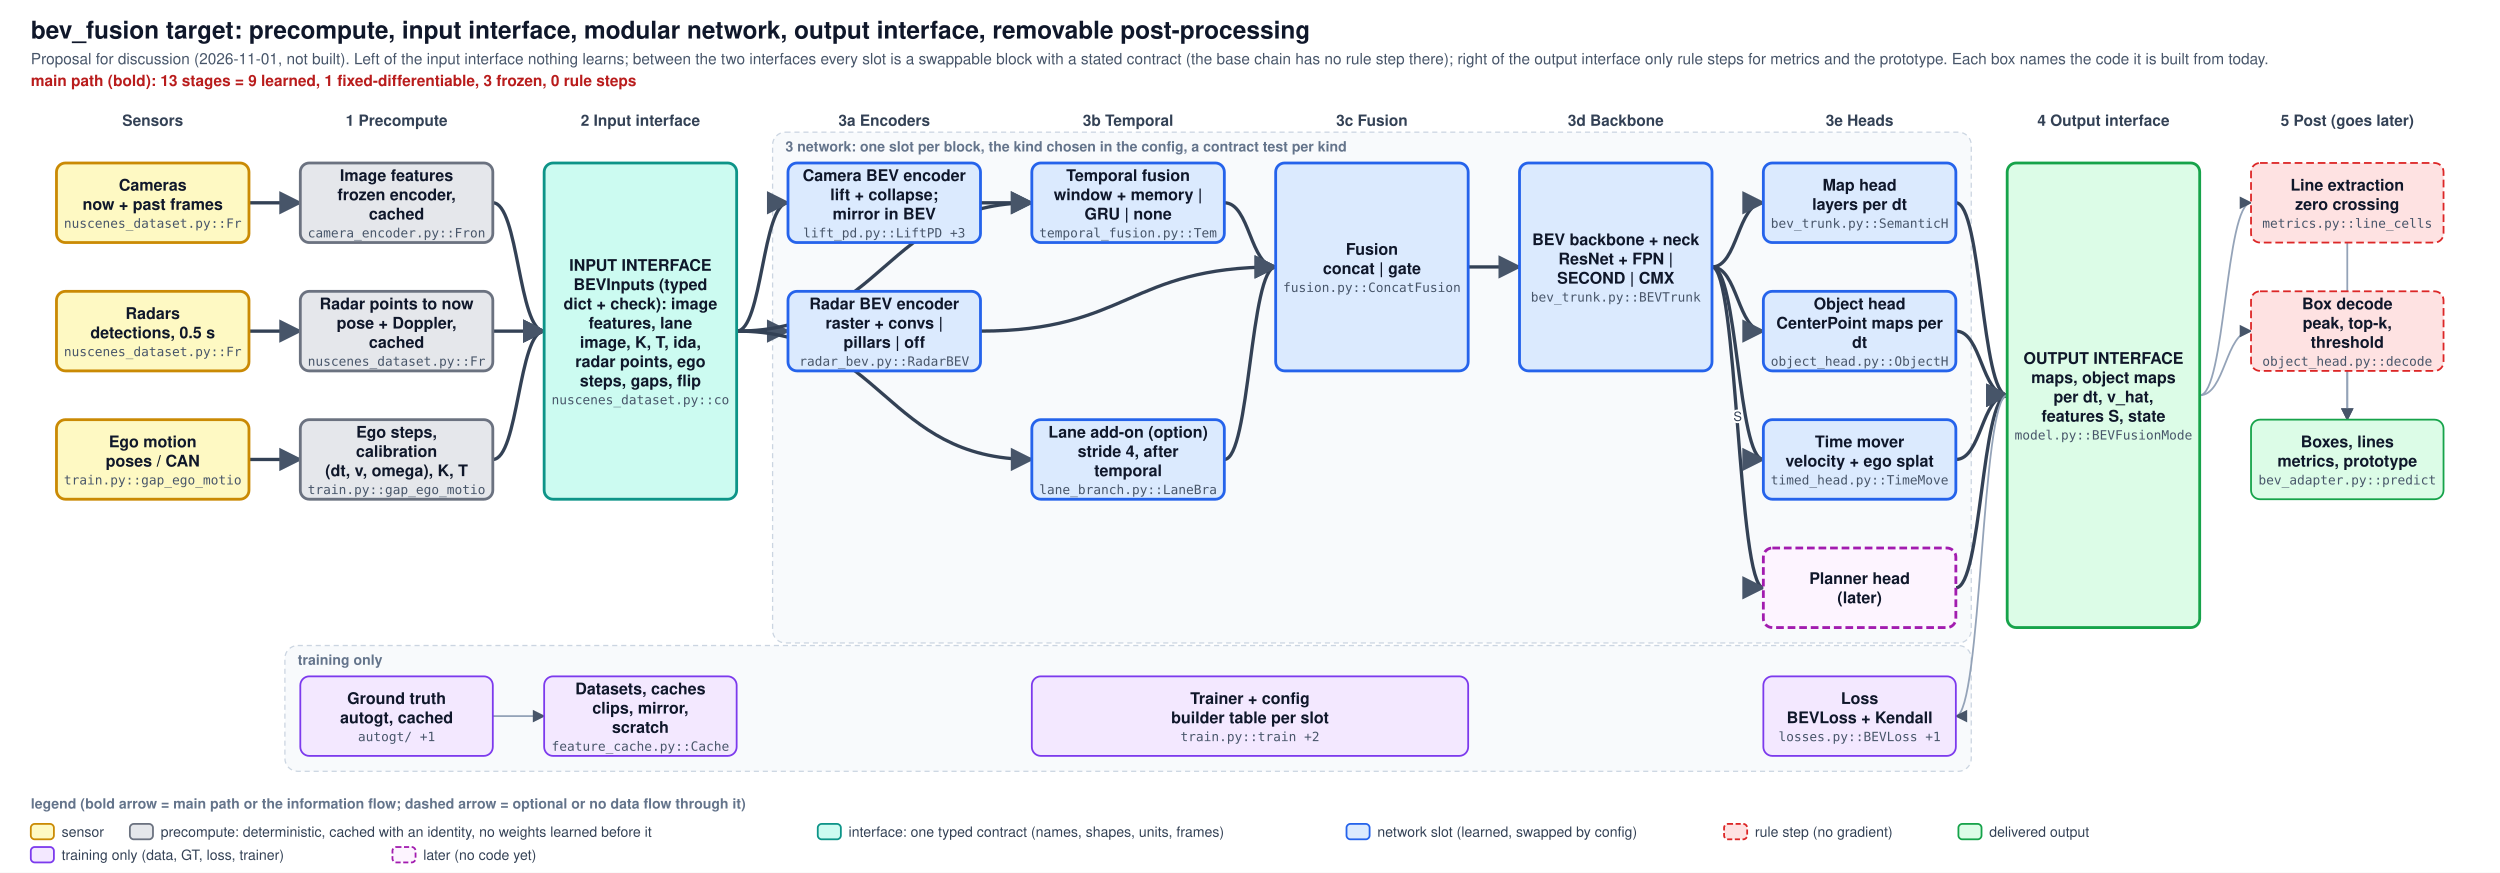
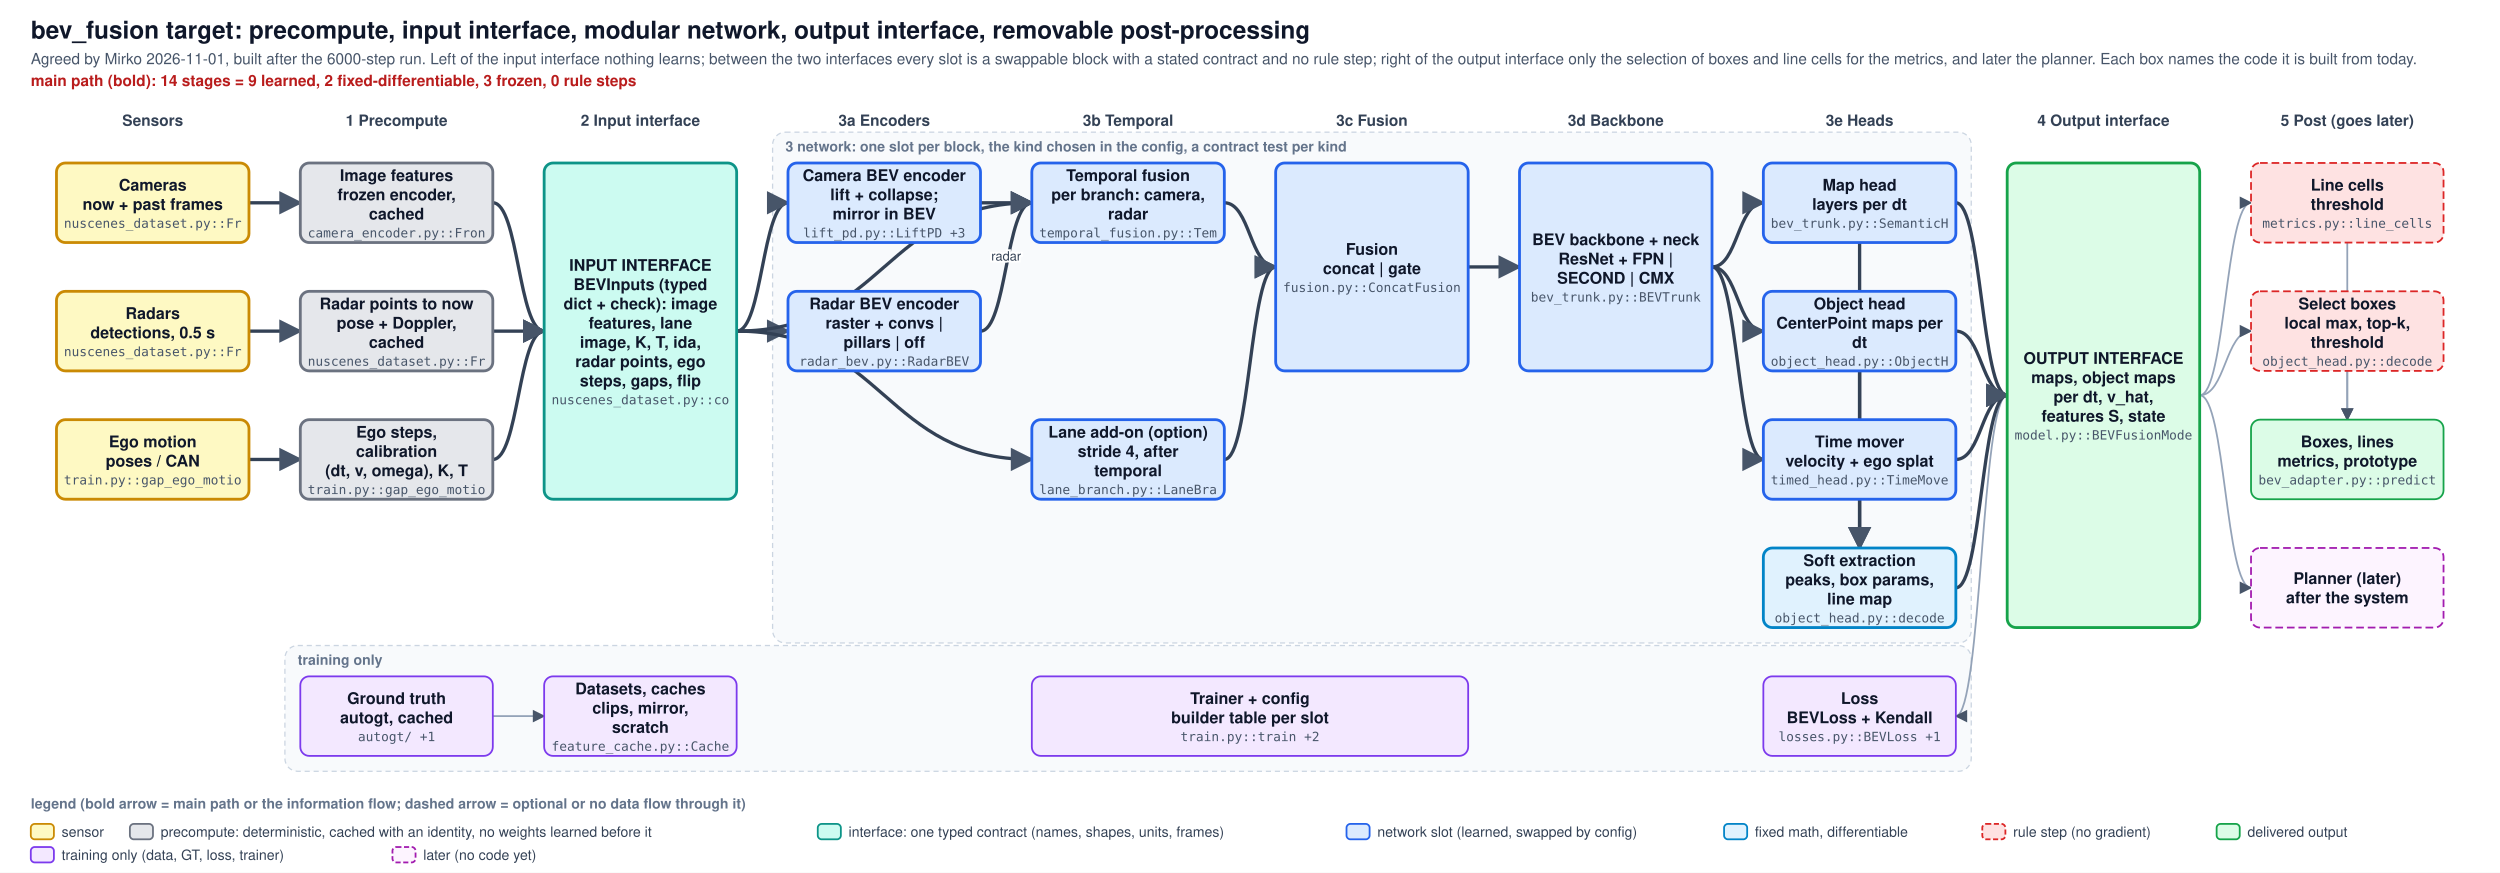
<svg xmlns="http://www.w3.org/2000/svg" viewBox="0 0 1948 680" width="1948" height="680" font-family="Segoe UI, Helvetica, Arial, sans-serif">
  <defs>
    <marker id="ah" viewBox="0 0 10 10" refX="9" refY="5" markerWidth="7" markerHeight="7" orient="auto-start-reverse">
      <path d="M0,0 L10,5 L0,10 z" fill="#475569" />
    </marker>
  </defs>
  <rect width="1948" height="680" fill="#ffffff" />
  <text x="24" y="30" font-size="19" font-weight="700" fill="#0f172a">bev_fusion target: precompute, input interface, modular network, output interface, removable post-processing</text>
-   <text x="24" y="50" font-size="12" fill="#475569">Proposal for discussion (2026-11-01, not built). Left of the input interface nothing learns; between the two interfaces every slot is a swappable block with a stated contract (the base chain has no rule step there); right of the output interface only rule steps for metrics and the prototype. Each box names the code it is built from today.</text>
-   <text x="24" y="67" font-size="12" font-weight="600" fill="#b91c1c">main path (bold): 13 stages = 9 learned, 1 fixed-differentiable, 3 frozen, 0 rule steps</text>
+   <text x="24" y="50" font-size="12" fill="#475569">Agreed by Mirko 2026-11-01, built after the 6000-step run. Left of the input interface nothing learns; between the two interfaces every slot is a swappable block with a stated contract and no rule step; right of the output interface only the selection of boxes and line cells for the metrics, and later the planner. Each box names the code it is built from today.</text>
+   <text x="24" y="67" font-size="12" font-weight="600" fill="#b91c1c">main path (bold): 14 stages = 9 learned, 2 fixed-differentiable, 3 frozen, 0 rule steps</text>
  <text x="119.0" y="98" font-size="12" font-weight="700" text-anchor="middle" fill="#334155">Sensors</text>
  <text x="309.0" y="98" font-size="12" font-weight="700" text-anchor="middle" fill="#334155">1 Precompute</text>
  <text x="499.0" y="98" font-size="12" font-weight="700" text-anchor="middle" fill="#334155">2 Input interface</text>
  <text x="689.0" y="98" font-size="12" font-weight="700" text-anchor="middle" fill="#334155">3a Encoders</text>
  <text x="879.0" y="98" font-size="12" font-weight="700" text-anchor="middle" fill="#334155">3b Temporal</text>
  <text x="1069.0" y="98" font-size="12" font-weight="700" text-anchor="middle" fill="#334155">3c Fusion</text>
  <text x="1259.0" y="98" font-size="12" font-weight="700" text-anchor="middle" fill="#334155">3d Backbone</text>
  <text x="1449.0" y="98" font-size="12" font-weight="700" text-anchor="middle" fill="#334155">3e Heads</text>
  <text x="1639.0" y="98" font-size="12" font-weight="700" text-anchor="middle" fill="#334155">4 Output interface</text>
  <text x="1829.0" y="98" font-size="12" font-weight="700" text-anchor="middle" fill="#334155">5 Post (goes later)</text>
  <rect x="602.0" y="103.0" width="934.0" height="398.0" rx="10" fill="#f8fafc" stroke="#cbd5e1" stroke-dasharray="4 3" />
  <rect x="222.0" y="503.0" width="1314.0" height="98.0" rx="10" fill="#f8fafc" stroke="#cbd5e1" stroke-dasharray="4 3" />
  <path d="M194.0,158.0 C214.0,158.0 214.0,158.0 234.0,158.0" fill="none" stroke="#334155" stroke-width="2.6" marker-end="url(#ah)" />
  <path d="M194.0,258.0 C214.0,258.0 214.0,258.0 234.0,258.0" fill="none" stroke="#334155" stroke-width="2.6" marker-end="url(#ah)" />
  <path d="M194.0,358.0 C214.0,358.0 214.0,358.0 234.0,358.0" fill="none" stroke="#334155" stroke-width="2.6" marker-end="url(#ah)" />
  <path d="M384.0,158.0 C404.0,158.0 404.0,258.0 424.0,258.0" fill="none" stroke="#334155" stroke-width="2.6" marker-end="url(#ah)" />
  <path d="M384.0,258.0 C404.0,258.0 404.0,258.0 424.0,258.0" fill="none" stroke="#334155" stroke-width="2.6" marker-end="url(#ah)" />
  <path d="M384.0,358.0 C404.0,358.0 404.0,258.0 424.0,258.0" fill="none" stroke="#334155" stroke-width="2.6" marker-end="url(#ah)" />
  <path d="M574.0,258.0 C594.0,258.0 594.0,158.0 614.0,158.0" fill="none" stroke="#334155" stroke-width="2.6" marker-end="url(#ah)" />
  <path d="M574.0,258.0 C594.0,258.0 594.0,258.0 614.0,258.0" fill="none" stroke="#334155" stroke-width="2.6" marker-end="url(#ah)" />
  <path d="M954.0,158.0 C974.0,158.0 974.0,208.0 994.0,208.0" fill="none" stroke="#334155" stroke-width="2.6" marker-end="url(#ah)" />
-   <path d="M764.0,258.0 C879.0,258.0 879.0,208.0 994.0,208.0" fill="none" stroke="#334155" stroke-width="2.6" marker-end="url(#ah)" />
  <path d="M1144.0,208.0 C1164.0,208.0 1164.0,208.0 1184.0,208.0" fill="none" stroke="#334155" stroke-width="2.6" marker-end="url(#ah)" />
  <path d="M1334.0,208.0 C1354.0,208.0 1354.0,158.0 1374.0,158.0" fill="none" stroke="#334155" stroke-width="2.6" marker-end="url(#ah)" />
  <path d="M1334.0,208.0 C1354.0,208.0 1354.0,258.0 1374.0,258.0" fill="none" stroke="#334155" stroke-width="2.6" marker-end="url(#ah)" />
  <path d="M1334.0,208.0 C1354.0,208.0 1354.0,358.0 1374.0,358.0" fill="none" stroke="#334155" stroke-width="2.6" marker-end="url(#ah)" />
-   <path d="M1334.0,208.0 C1354.0,208.0 1354.0,458.0 1374.0,458.0" fill="none" stroke="#334155" stroke-width="2.6" marker-end="url(#ah)" />
  <path d="M1524.0,158.0 C1544.0,158.0 1544.0,308.0 1564.0,308.0" fill="none" stroke="#334155" stroke-width="2.6" marker-end="url(#ah)" />
  <path d="M1524.0,258.0 C1544.0,258.0 1544.0,308.0 1564.0,308.0" fill="none" stroke="#334155" stroke-width="2.6" marker-end="url(#ah)" />
  <path d="M1524.0,358.0 C1544.0,358.0 1544.0,308.0 1564.0,308.0" fill="none" stroke="#334155" stroke-width="2.6" marker-end="url(#ah)" />
-   <path d="M1524.0,458.0 C1544.0,458.0 1544.0,308.0 1564.0,308.0" fill="none" stroke="#334155" stroke-width="2.6" marker-end="url(#ah)" />
  <path d="M1714.0,308.0 C1734.0,308.0 1734.0,158.0 1754.0,158.0" fill="none" stroke="#94a3b8" stroke-width="1.4" marker-end="url(#ah)" />
  <path d="M1714.0,308.0 C1734.0,308.0 1734.0,258.0 1754.0,258.0" fill="none" stroke="#94a3b8" stroke-width="1.4" marker-end="url(#ah)" />
  <path d="M1829.0,189.0 C1829.0,258.0 1829.0,258.0 1829.0,327.0" fill="none" stroke="#94a3b8" stroke-width="1.4" marker-end="url(#ah)" />
  <path d="M1829.0,289.0 C1829.0,308.0 1829.0,308.0 1829.0,327.0" fill="none" stroke="#94a3b8" stroke-width="1.4" marker-end="url(#ah)" />
  <path d="M384.0,558.0 C404.0,558.0 404.0,558.0 424.0,558.0" fill="none" stroke="#94a3b8" stroke-width="1.4" marker-end="url(#ah)" />
  <path d="M1564.0,308.0 C1544.0,308.0 1544.0,558.0 1524.0,558.0" fill="none" stroke="#94a3b8" stroke-width="1.4" marker-end="url(#ah)" />
  <path d="M574.0,258.0 C689.0,258.0 689.0,358.0 804.0,358.0" fill="none" stroke="#334155" stroke-width="2.6" marker-end="url(#ah)" />
  <path d="M954.0,358.0 C974.0,358.0 974.0,208.0 994.0,208.0" fill="none" stroke="#334155" stroke-width="2.6" marker-end="url(#ah)" />
  <path d="M764.0,158.0 C784.0,158.0 784.0,158.0 804.0,158.0" fill="none" stroke="#334155" stroke-width="2.6" marker-end="url(#ah)" />
  <path d="M574.0,258.0 C689.0,258.0 689.0,158.0 804.0,158.0" fill="none" stroke="#334155" stroke-width="2.6" marker-end="url(#ah)" />
+   <path d="M764.0,258.0 C784.0,258.0 784.0,158.0 804.0,158.0" fill="none" stroke="#334155" stroke-width="2.6" marker-end="url(#ah)" />
+   <path d="M1449.0,189.0 C1449.0,308.0 1449.0,308.0 1449.0,427.0" fill="none" stroke="#334155" stroke-width="2.6" marker-end="url(#ah)" />
+   <path d="M1449.0,289.0 C1449.0,358.0 1449.0,358.0 1449.0,427.0" fill="none" stroke="#334155" stroke-width="2.6" marker-end="url(#ah)" />
+   <path d="M1524.0,458.0 C1544.0,458.0 1544.0,308.0 1564.0,308.0" fill="none" stroke="#334155" stroke-width="2.6" marker-end="url(#ah)" />
+   <path d="M1714.0,308.0 C1734.0,308.0 1734.0,458.0 1754.0,458.0" fill="none" stroke="#94a3b8" stroke-width="1.4" marker-end="url(#ah)" />
  <g>
    <rect x="44" y="127.0" width="150" height="62" rx="7" fill="#fef9c3" stroke="#ca8a04" stroke-width="2.2" />
    <text x="119.0" y="148.5" font-size="12.5" font-weight="600" text-anchor="middle" fill="#0f172a">Cameras</text>
    <text x="119.0" y="163.5" font-size="12.5" font-weight="600" text-anchor="middle" fill="#0f172a">now + past frames</text>
    <text x="119.0" y="177.5" font-size="10" text-anchor="middle" fill="#475569" font-family="Consolas, Menlo, monospace">nuscenes_dataset.py::Fr</text>
  </g>
  <g>
    <rect x="44" y="227.0" width="150" height="62" rx="7" fill="#fef9c3" stroke="#ca8a04" stroke-width="2.2" />
    <text x="119.0" y="248.5" font-size="12.5" font-weight="600" text-anchor="middle" fill="#0f172a">Radars</text>
    <text x="119.0" y="263.5" font-size="12.5" font-weight="600" text-anchor="middle" fill="#0f172a">detections, 0.5 s</text>
    <text x="119.0" y="277.5" font-size="10" text-anchor="middle" fill="#475569" font-family="Consolas, Menlo, monospace">nuscenes_dataset.py::Fr</text>
  </g>
  <g>
    <rect x="44" y="327.0" width="150" height="62" rx="7" fill="#fef9c3" stroke="#ca8a04" stroke-width="2.2" />
    <text x="119.0" y="348.5" font-size="12.5" font-weight="600" text-anchor="middle" fill="#0f172a">Ego motion</text>
    <text x="119.0" y="363.5" font-size="12.5" font-weight="600" text-anchor="middle" fill="#0f172a">poses / CAN</text>
    <text x="119.0" y="377.5" font-size="10" text-anchor="middle" fill="#475569" font-family="Consolas, Menlo, monospace">train.py::gap_ego_motio</text>
  </g>
  <g>
    <rect x="234" y="127.0" width="150" height="62" rx="7" fill="#e5e7eb" stroke="#6b7280" stroke-width="2.2" />
    <text x="309.0" y="141.0" font-size="12.5" font-weight="600" text-anchor="middle" fill="#0f172a">Image features</text>
    <text x="309.0" y="156.0" font-size="12.5" font-weight="600" text-anchor="middle" fill="#0f172a">frozen encoder,</text>
    <text x="309.0" y="171.0" font-size="12.5" font-weight="600" text-anchor="middle" fill="#0f172a">cached</text>
    <text x="309.0" y="185.0" font-size="10" text-anchor="middle" fill="#475569" font-family="Consolas, Menlo, monospace">camera_encoder.py::Fron</text>
  </g>
  <g>
    <rect x="234" y="227.0" width="150" height="62" rx="7" fill="#e5e7eb" stroke="#6b7280" stroke-width="2.2" />
    <text x="309.0" y="241.0" font-size="12.5" font-weight="600" text-anchor="middle" fill="#0f172a">Radar points to now</text>
    <text x="309.0" y="256.0" font-size="12.5" font-weight="600" text-anchor="middle" fill="#0f172a">pose + Doppler,</text>
    <text x="309.0" y="271.0" font-size="12.5" font-weight="600" text-anchor="middle" fill="#0f172a">cached</text>
    <text x="309.0" y="285.0" font-size="10" text-anchor="middle" fill="#475569" font-family="Consolas, Menlo, monospace">nuscenes_dataset.py::Fr</text>
  </g>
  <g>
    <rect x="234" y="327.0" width="150" height="62" rx="7" fill="#e5e7eb" stroke="#6b7280" stroke-width="2.2" />
    <text x="309.0" y="341.0" font-size="12.5" font-weight="600" text-anchor="middle" fill="#0f172a">Ego steps,</text>
    <text x="309.0" y="356.0" font-size="12.5" font-weight="600" text-anchor="middle" fill="#0f172a">calibration</text>
    <text x="309.0" y="371.0" font-size="12.5" font-weight="600" text-anchor="middle" fill="#0f172a">(dt, v, omega), K, T</text>
    <text x="309.0" y="385.0" font-size="10" text-anchor="middle" fill="#475569" font-family="Consolas, Menlo, monospace">train.py::gap_ego_motio</text>
  </g>
  <g>
    <rect x="424" y="127.0" width="150" height="262" rx="7" fill="#ccfbf1" stroke="#0d9488" stroke-width="2.2" />
    <text x="499.0" y="211.0" font-size="12.5" font-weight="600" text-anchor="middle" fill="#0f172a">INPUT INTERFACE</text>
    <text x="499.0" y="226.0" font-size="12.5" font-weight="600" text-anchor="middle" fill="#0f172a">BEVInputs (typed</text>
    <text x="499.0" y="241.0" font-size="12.5" font-weight="600" text-anchor="middle" fill="#0f172a">dict + check): image</text>
    <text x="499.0" y="256.0" font-size="12.5" font-weight="600" text-anchor="middle" fill="#0f172a">features, lane</text>
    <text x="499.0" y="271.0" font-size="12.5" font-weight="600" text-anchor="middle" fill="#0f172a">image, K, T, ida,</text>
    <text x="499.0" y="286.0" font-size="12.5" font-weight="600" text-anchor="middle" fill="#0f172a">radar points, ego</text>
    <text x="499.0" y="301.0" font-size="12.5" font-weight="600" text-anchor="middle" fill="#0f172a">steps, gaps, flip</text>
    <text x="499.0" y="315.0" font-size="10" text-anchor="middle" fill="#475569" font-family="Consolas, Menlo, monospace">nuscenes_dataset.py::co</text>
  </g>
  <g>
    <rect x="614" y="127.0" width="150" height="62" rx="7" fill="#dbeafe" stroke="#2563eb" stroke-width="2.2" />
    <text x="689.0" y="141.0" font-size="12.5" font-weight="600" text-anchor="middle" fill="#0f172a">Camera BEV encoder</text>
    <text x="689.0" y="156.0" font-size="12.5" font-weight="600" text-anchor="middle" fill="#0f172a">lift + collapse;</text>
    <text x="689.0" y="171.0" font-size="12.5" font-weight="600" text-anchor="middle" fill="#0f172a">mirror in BEV</text>
    <text x="689.0" y="185.0" font-size="10" text-anchor="middle" fill="#475569" font-family="Consolas, Menlo, monospace">lift_pd.py::LiftPD +3</text>
  </g>
  <g>
    <rect x="614" y="227.0" width="150" height="62" rx="7" fill="#dbeafe" stroke="#2563eb" stroke-width="2.2" />
    <text x="689.0" y="241.0" font-size="12.5" font-weight="600" text-anchor="middle" fill="#0f172a">Radar BEV encoder</text>
    <text x="689.0" y="256.0" font-size="12.5" font-weight="600" text-anchor="middle" fill="#0f172a">raster + convs |</text>
    <text x="689.0" y="271.0" font-size="12.5" font-weight="600" text-anchor="middle" fill="#0f172a">pillars | off</text>
    <text x="689.0" y="285.0" font-size="10" text-anchor="middle" fill="#475569" font-family="Consolas, Menlo, monospace">radar_bev.py::RadarBEV </text>
  </g>
  <g>
    <rect x="804" y="127.0" width="150" height="62" rx="7" fill="#dbeafe" stroke="#2563eb" stroke-width="2.2" />
    <text x="879.0" y="141.0" font-size="12.5" font-weight="600" text-anchor="middle" fill="#0f172a">Temporal fusion</text>
-     <text x="879.0" y="156.0" font-size="12.5" font-weight="600" text-anchor="middle" fill="#0f172a">window + memory |</text>
-     <text x="879.0" y="171.0" font-size="12.5" font-weight="600" text-anchor="middle" fill="#0f172a">GRU | none</text>
+     <text x="879.0" y="156.0" font-size="12.5" font-weight="600" text-anchor="middle" fill="#0f172a">per branch: camera,</text>
+     <text x="879.0" y="171.0" font-size="12.5" font-weight="600" text-anchor="middle" fill="#0f172a">radar</text>
    <text x="879.0" y="185.0" font-size="10" text-anchor="middle" fill="#475569" font-family="Consolas, Menlo, monospace">temporal_fusion.py::Tem</text>
  </g>
  <g>
    <rect x="994" y="127.0" width="150" height="162" rx="7" fill="#dbeafe" stroke="#2563eb" stroke-width="2.2" />
    <text x="1069.0" y="198.5" font-size="12.5" font-weight="600" text-anchor="middle" fill="#0f172a">Fusion</text>
    <text x="1069.0" y="213.5" font-size="12.5" font-weight="600" text-anchor="middle" fill="#0f172a">concat | gate</text>
    <text x="1069.0" y="227.5" font-size="10" text-anchor="middle" fill="#475569" font-family="Consolas, Menlo, monospace">fusion.py::ConcatFusion</text>
  </g>
  <g>
    <rect x="1184" y="127.0" width="150" height="162" rx="7" fill="#dbeafe" stroke="#2563eb" stroke-width="2.2" />
    <text x="1259.0" y="191.0" font-size="12.5" font-weight="600" text-anchor="middle" fill="#0f172a">BEV backbone + neck</text>
    <text x="1259.0" y="206.0" font-size="12.5" font-weight="600" text-anchor="middle" fill="#0f172a">ResNet + FPN |</text>
    <text x="1259.0" y="221.0" font-size="12.5" font-weight="600" text-anchor="middle" fill="#0f172a">SECOND | CMX</text>
    <text x="1259.0" y="235.0" font-size="10" text-anchor="middle" fill="#475569" font-family="Consolas, Menlo, monospace">bev_trunk.py::BEVTrunk </text>
  </g>
  <g>
    <rect x="1374" y="327.0" width="150" height="62" rx="7" fill="#dbeafe" stroke="#2563eb" stroke-width="2.2" />
    <text x="1449.0" y="348.5" font-size="12.5" font-weight="600" text-anchor="middle" fill="#0f172a">Time mover</text>
    <text x="1449.0" y="363.5" font-size="12.5" font-weight="600" text-anchor="middle" fill="#0f172a">velocity + ego splat</text>
    <text x="1449.0" y="377.5" font-size="10" text-anchor="middle" fill="#475569" font-family="Consolas, Menlo, monospace">timed_head.py::TimeMove</text>
  </g>
  <g>
    <rect x="1374" y="127.0" width="150" height="62" rx="7" fill="#dbeafe" stroke="#2563eb" stroke-width="2.2" />
    <text x="1449.0" y="148.5" font-size="12.5" font-weight="600" text-anchor="middle" fill="#0f172a">Map head</text>
    <text x="1449.0" y="163.5" font-size="12.5" font-weight="600" text-anchor="middle" fill="#0f172a">layers per dt</text>
    <text x="1449.0" y="177.5" font-size="10" text-anchor="middle" fill="#475569" font-family="Consolas, Menlo, monospace">bev_trunk.py::SemanticH</text>
  </g>
  <g>
    <rect x="1374" y="227.0" width="150" height="62" rx="7" fill="#dbeafe" stroke="#2563eb" stroke-width="2.2" />
    <text x="1449.0" y="241.0" font-size="12.5" font-weight="600" text-anchor="middle" fill="#0f172a">Object head</text>
    <text x="1449.0" y="256.0" font-size="12.5" font-weight="600" text-anchor="middle" fill="#0f172a">CenterPoint maps per</text>
    <text x="1449.0" y="271.0" font-size="12.5" font-weight="600" text-anchor="middle" fill="#0f172a">dt</text>
    <text x="1449.0" y="285.0" font-size="10" text-anchor="middle" fill="#475569" font-family="Consolas, Menlo, monospace">object_head.py::ObjectH</text>
  </g>
  <g>
-     <rect x="1374" y="427.0" width="150" height="62" rx="7" fill="#fdf4ff" stroke="#a21caf" stroke-width="2.2" stroke-dasharray="6 3" />
-     <text x="1449.0" y="455.0" font-size="12.5" font-weight="600" text-anchor="middle" fill="#0f172a">Planner head</text>
-     <text x="1449.0" y="470.0" font-size="12.5" font-weight="600" text-anchor="middle" fill="#0f172a">(later)</text>
+     <rect x="1754" y="427.0" width="150" height="62" rx="7" fill="#fdf4ff" stroke="#a21caf" stroke-width="1.4" stroke-dasharray="6 3" />
+     <text x="1829.0" y="455.0" font-size="12.5" font-weight="600" text-anchor="middle" fill="#0f172a">Planner (later)</text>
+     <text x="1829.0" y="470.0" font-size="12.5" font-weight="600" text-anchor="middle" fill="#0f172a">after the system</text>
  </g>
  <g>
    <rect x="1564" y="127.0" width="150" height="362" rx="7" fill="#dcfce7" stroke="#16a34a" stroke-width="2.2" />
    <text x="1639.0" y="283.5" font-size="12.5" font-weight="600" text-anchor="middle" fill="#0f172a">OUTPUT INTERFACE</text>
    <text x="1639.0" y="298.5" font-size="12.5" font-weight="600" text-anchor="middle" fill="#0f172a">maps, object maps</text>
    <text x="1639.0" y="313.5" font-size="12.5" font-weight="600" text-anchor="middle" fill="#0f172a">per dt, v_hat,</text>
    <text x="1639.0" y="328.5" font-size="12.5" font-weight="600" text-anchor="middle" fill="#0f172a">features S, state</text>
    <text x="1639.0" y="342.5" font-size="10" text-anchor="middle" fill="#475569" font-family="Consolas, Menlo, monospace">model.py::BEVFusionMode</text>
  </g>
  <g>
    <rect x="1754" y="127.0" width="150" height="62" rx="7" fill="#fee2e2" stroke="#dc2626" stroke-width="1.4" stroke-dasharray="6 3" />
-     <text x="1829.0" y="148.5" font-size="12.5" font-weight="600" text-anchor="middle" fill="#0f172a">Line extraction</text>
-     <text x="1829.0" y="163.5" font-size="12.5" font-weight="600" text-anchor="middle" fill="#0f172a">zero crossing</text>
+     <text x="1829.0" y="148.5" font-size="12.5" font-weight="600" text-anchor="middle" fill="#0f172a">Line cells</text>
+     <text x="1829.0" y="163.5" font-size="12.5" font-weight="600" text-anchor="middle" fill="#0f172a">threshold</text>
    <text x="1829.0" y="177.5" font-size="10" text-anchor="middle" fill="#475569" font-family="Consolas, Menlo, monospace">metrics.py::line_cells</text>
  </g>
  <g>
    <rect x="1754" y="227.0" width="150" height="62" rx="7" fill="#fee2e2" stroke="#dc2626" stroke-width="1.4" stroke-dasharray="6 3" />
-     <text x="1829.0" y="241.0" font-size="12.5" font-weight="600" text-anchor="middle" fill="#0f172a">Box decode</text>
-     <text x="1829.0" y="256.0" font-size="12.5" font-weight="600" text-anchor="middle" fill="#0f172a">peak, top-k,</text>
+     <text x="1829.0" y="241.0" font-size="12.5" font-weight="600" text-anchor="middle" fill="#0f172a">Select boxes</text>
+     <text x="1829.0" y="256.0" font-size="12.5" font-weight="600" text-anchor="middle" fill="#0f172a">local max, top-k,</text>
    <text x="1829.0" y="271.0" font-size="12.5" font-weight="600" text-anchor="middle" fill="#0f172a">threshold</text>
    <text x="1829.0" y="285.0" font-size="10" text-anchor="middle" fill="#475569" font-family="Consolas, Menlo, monospace">object_head.py::decode</text>
  </g>
  <g>
    <rect x="1754" y="327.0" width="150" height="62" rx="7" fill="#dcfce7" stroke="#16a34a" stroke-width="1.4" />
    <text x="1829.0" y="348.5" font-size="12.5" font-weight="600" text-anchor="middle" fill="#0f172a">Boxes, lines</text>
    <text x="1829.0" y="363.5" font-size="12.5" font-weight="600" text-anchor="middle" fill="#0f172a">metrics, prototype</text>
    <text x="1829.0" y="377.5" font-size="10" text-anchor="middle" fill="#475569" font-family="Consolas, Menlo, monospace">bev_adapter.py::predict</text>
  </g>
  <g>
    <rect x="234" y="527.0" width="150" height="62" rx="7" fill="#f3e8ff" stroke="#7c3aed" stroke-width="1.4" />
    <text x="309.0" y="548.5" font-size="12.5" font-weight="600" text-anchor="middle" fill="#0f172a">Ground truth</text>
    <text x="309.0" y="563.5" font-size="12.5" font-weight="600" text-anchor="middle" fill="#0f172a">autogt, cached</text>
    <text x="309.0" y="577.5" font-size="10" text-anchor="middle" fill="#475569" font-family="Consolas, Menlo, monospace">autogt/ +1</text>
  </g>
  <g>
    <rect x="424" y="527.0" width="150" height="62" rx="7" fill="#f3e8ff" stroke="#7c3aed" stroke-width="1.4" />
    <text x="499.0" y="541.0" font-size="12.5" font-weight="600" text-anchor="middle" fill="#0f172a">Datasets, caches</text>
    <text x="499.0" y="556.0" font-size="12.5" font-weight="600" text-anchor="middle" fill="#0f172a">clips, mirror,</text>
    <text x="499.0" y="571.0" font-size="12.5" font-weight="600" text-anchor="middle" fill="#0f172a">scratch</text>
    <text x="499.0" y="585.0" font-size="10" text-anchor="middle" fill="#475569" font-family="Consolas, Menlo, monospace">feature_cache.py::Cache</text>
  </g>
  <g>
    <rect x="804" y="527.0" width="340" height="62" rx="7" fill="#f3e8ff" stroke="#7c3aed" stroke-width="1.4" />
    <text x="974.0" y="548.5" font-size="12.5" font-weight="600" text-anchor="middle" fill="#0f172a">Trainer + config</text>
    <text x="974.0" y="563.5" font-size="12.5" font-weight="600" text-anchor="middle" fill="#0f172a">builder table per slot</text>
    <text x="974.0" y="577.5" font-size="10" text-anchor="middle" fill="#475569" font-family="Consolas, Menlo, monospace">train.py::train +2</text>
  </g>
  <g>
    <rect x="1374" y="527.0" width="150" height="62" rx="7" fill="#f3e8ff" stroke="#7c3aed" stroke-width="1.4" />
    <text x="1449.0" y="548.5" font-size="12.5" font-weight="600" text-anchor="middle" fill="#0f172a">Loss</text>
    <text x="1449.0" y="563.5" font-size="12.5" font-weight="600" text-anchor="middle" fill="#0f172a">BEVLoss + Kendall</text>
    <text x="1449.0" y="577.5" font-size="10" text-anchor="middle" fill="#475569" font-family="Consolas, Menlo, monospace">losses.py::BEVLoss +1</text>
  </g>
  <g>
    <rect x="804" y="327.0" width="150" height="62" rx="7" fill="#dbeafe" stroke="#2563eb" stroke-width="2.2" />
    <text x="879.0" y="341.0" font-size="12.5" font-weight="600" text-anchor="middle" fill="#0f172a">Lane add-on (option)</text>
    <text x="879.0" y="356.0" font-size="12.5" font-weight="600" text-anchor="middle" fill="#0f172a">stride 4, after</text>
    <text x="879.0" y="371.0" font-size="12.5" font-weight="600" text-anchor="middle" fill="#0f172a">temporal</text>
    <text x="879.0" y="385.0" font-size="10" text-anchor="middle" fill="#475569" font-family="Consolas, Menlo, monospace">lane_branch.py::LaneBra</text>
  </g>
+   <g>
+     <rect x="1374" y="427.0" width="150" height="62" rx="7" fill="#e0f2fe" stroke="#0284c7" stroke-width="2.2" />
+     <text x="1449.0" y="441.0" font-size="12.5" font-weight="600" text-anchor="middle" fill="#0f172a">Soft extraction</text>
+     <text x="1449.0" y="456.0" font-size="12.5" font-weight="600" text-anchor="middle" fill="#0f172a">peaks, box params,</text>
+     <text x="1449.0" y="471.0" font-size="12.5" font-weight="600" text-anchor="middle" fill="#0f172a">line map</text>
+     <text x="1449.0" y="485.0" font-size="10" text-anchor="middle" fill="#475569" font-family="Consolas, Menlo, monospace">object_head.py::decode </text>
+   </g>
  <text x="612.0" y="118.0" font-size="11" font-weight="600" fill="#64748b" stroke="#f8fafc" stroke-width="4" paint-order="stroke">3 network: one slot per block, the kind chosen in the config, a contract test per kind</text>
  <text x="232.0" y="518.0" font-size="11" font-weight="600" fill="#64748b" stroke="#f8fafc" stroke-width="4" paint-order="stroke">training only</text>
-   <text x="1354.0" y="328.0" font-size="10" text-anchor="middle" fill="#334155" stroke="#ffffff" stroke-width="3" paint-order="stroke">S</text>
+   <text x="784.0" y="203.0" font-size="10" text-anchor="middle" fill="#334155" stroke="#ffffff" stroke-width="3" paint-order="stroke">radar</text>
  <text x="24" y="630" font-size="11" font-weight="600" fill="#64748b">legend (bold arrow = main path or the information flow; dashed arrow = optional or no data flow through it)</text>
  <rect x="24" y="642" width="18" height="12" rx="3" fill="#fef9c3" stroke="#ca8a04" stroke-width="1.4" />
  <text x="48" y="652" font-size="11" fill="#334155">sensor</text>
  <rect x="101.2" y="642" width="18" height="12" rx="3" fill="#e5e7eb" stroke="#6b7280" stroke-width="1.4" />
  <text x="125.2" y="652" font-size="11" fill="#334155">precompute: deterministic, cached with an identity, no weights learned before it</text>
  <rect x="637.2" y="642" width="18" height="12" rx="3" fill="#ccfbf1" stroke="#0d9488" stroke-width="1.4" />
  <text x="661.2" y="652" font-size="11" fill="#334155">interface: one typed contract (names, shapes, units, frames)</text>
  <rect x="1049.2" y="642" width="18" height="12" rx="3" fill="#dbeafe" stroke="#2563eb" stroke-width="1.4" />
  <text x="1073.2" y="652" font-size="11" fill="#334155">network slot (learned, swapped by config)</text>
-   <rect x="1343.4" y="642" width="18" height="12" rx="3" fill="#fee2e2" stroke="#dc2626" stroke-width="1.4" stroke-dasharray="4 2" />
-   <text x="1367.4" y="652" font-size="11" fill="#334155">rule step (no gradient)</text>
-   <rect x="1526.0" y="642" width="18" height="12" rx="3" fill="#dcfce7" stroke="#16a34a" stroke-width="1.4" />
-   <text x="1550.0" y="652" font-size="11" fill="#334155">delivered output</text>
+   <rect x="1343.4" y="642" width="18" height="12" rx="3" fill="#e0f2fe" stroke="#0284c7" stroke-width="1.4" />
+   <text x="1367.4" y="652" font-size="11" fill="#334155">fixed math, differentiable</text>
+   <rect x="1544.6" y="642" width="18" height="12" rx="3" fill="#fee2e2" stroke="#dc2626" stroke-width="1.4" stroke-dasharray="4 2" />
+   <text x="1568.6" y="652" font-size="11" fill="#334155">rule step (no gradient)</text>
+   <rect x="1727.2" y="642" width="18" height="12" rx="3" fill="#dcfce7" stroke="#16a34a" stroke-width="1.4" />
+   <text x="1751.2" y="652" font-size="11" fill="#334155">delivered output</text>
  <rect x="24" y="660" width="18" height="12" rx="3" fill="#f3e8ff" stroke="#7c3aed" stroke-width="1.4" />
  <text x="48" y="670" font-size="11" fill="#334155">training only (data, GT, loss, trainer)</text>
  <rect x="305.8" y="660" width="18" height="12" rx="3" fill="#fdf4ff" stroke="#a21caf" stroke-width="1.4" stroke-dasharray="4 2" />
  <text x="329.8" y="670" font-size="11" fill="#334155">later (no code yet)</text>
</svg>
